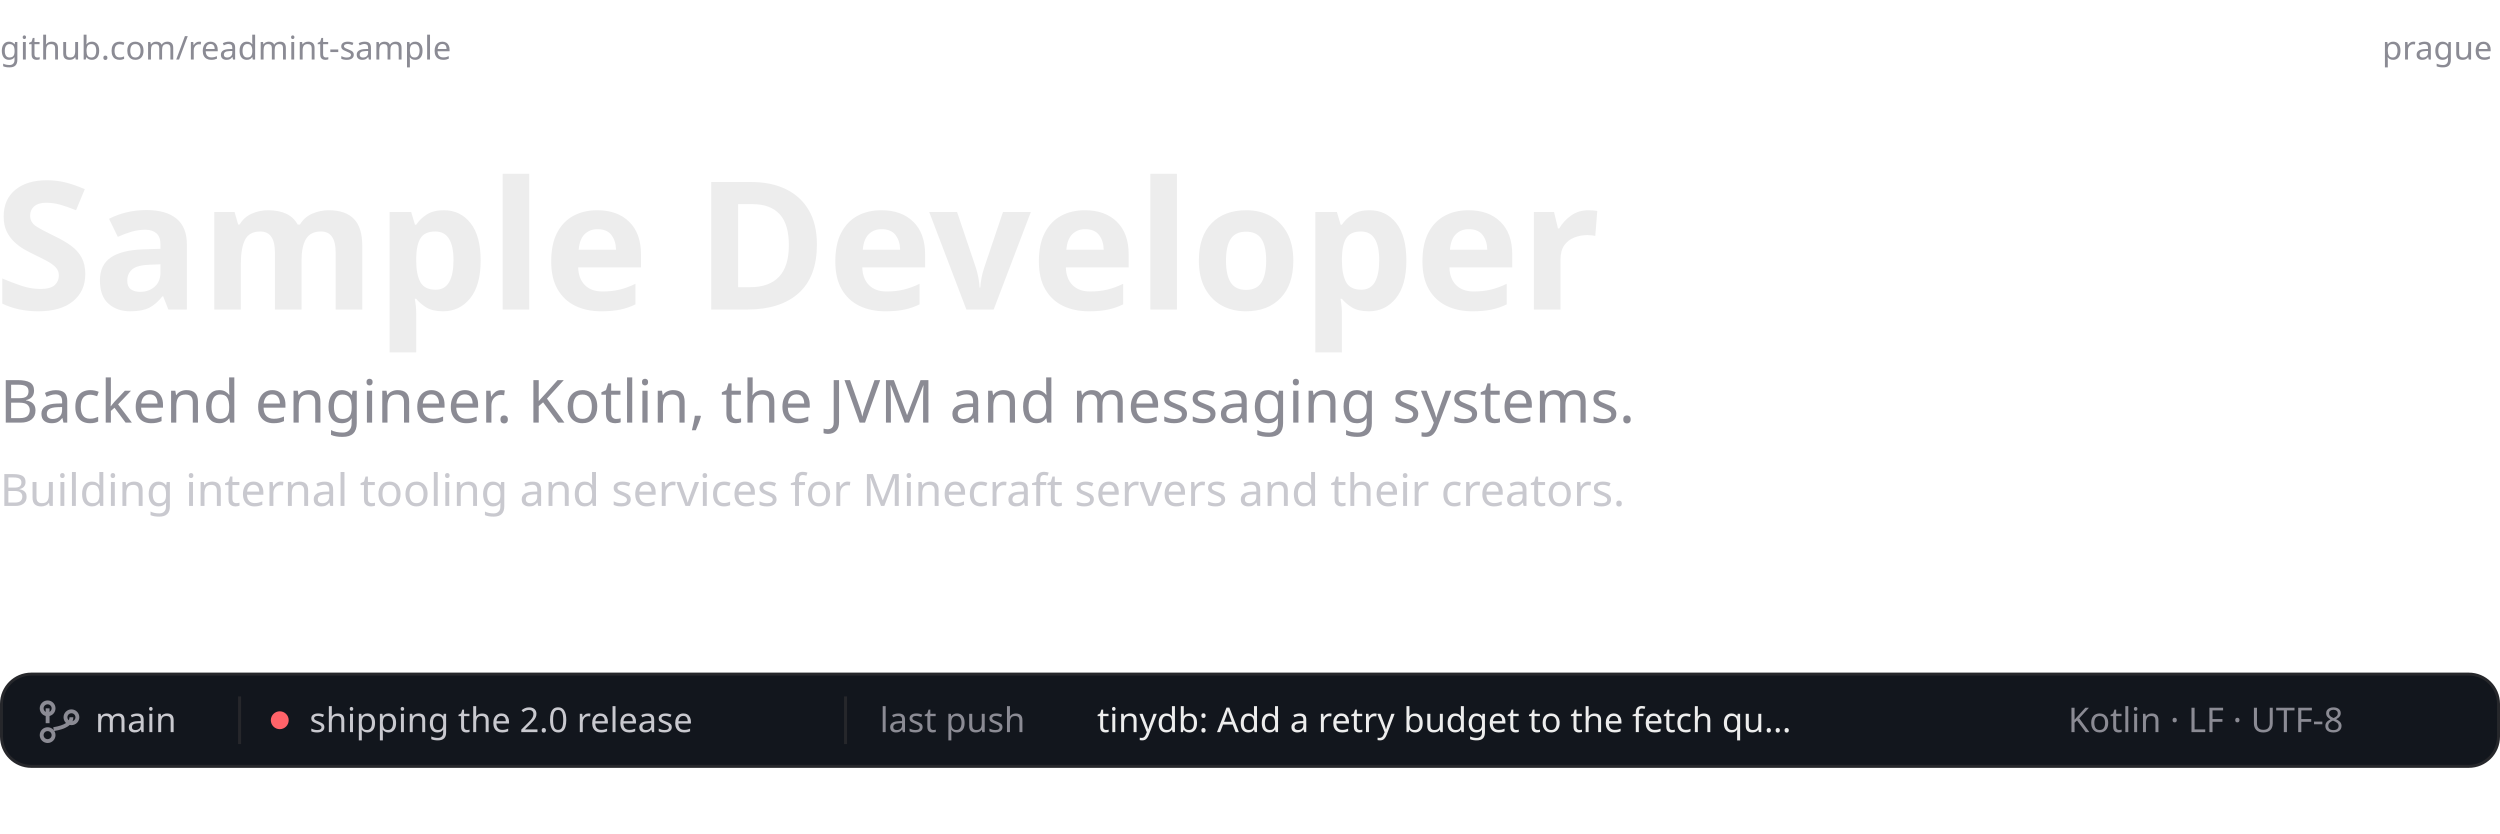
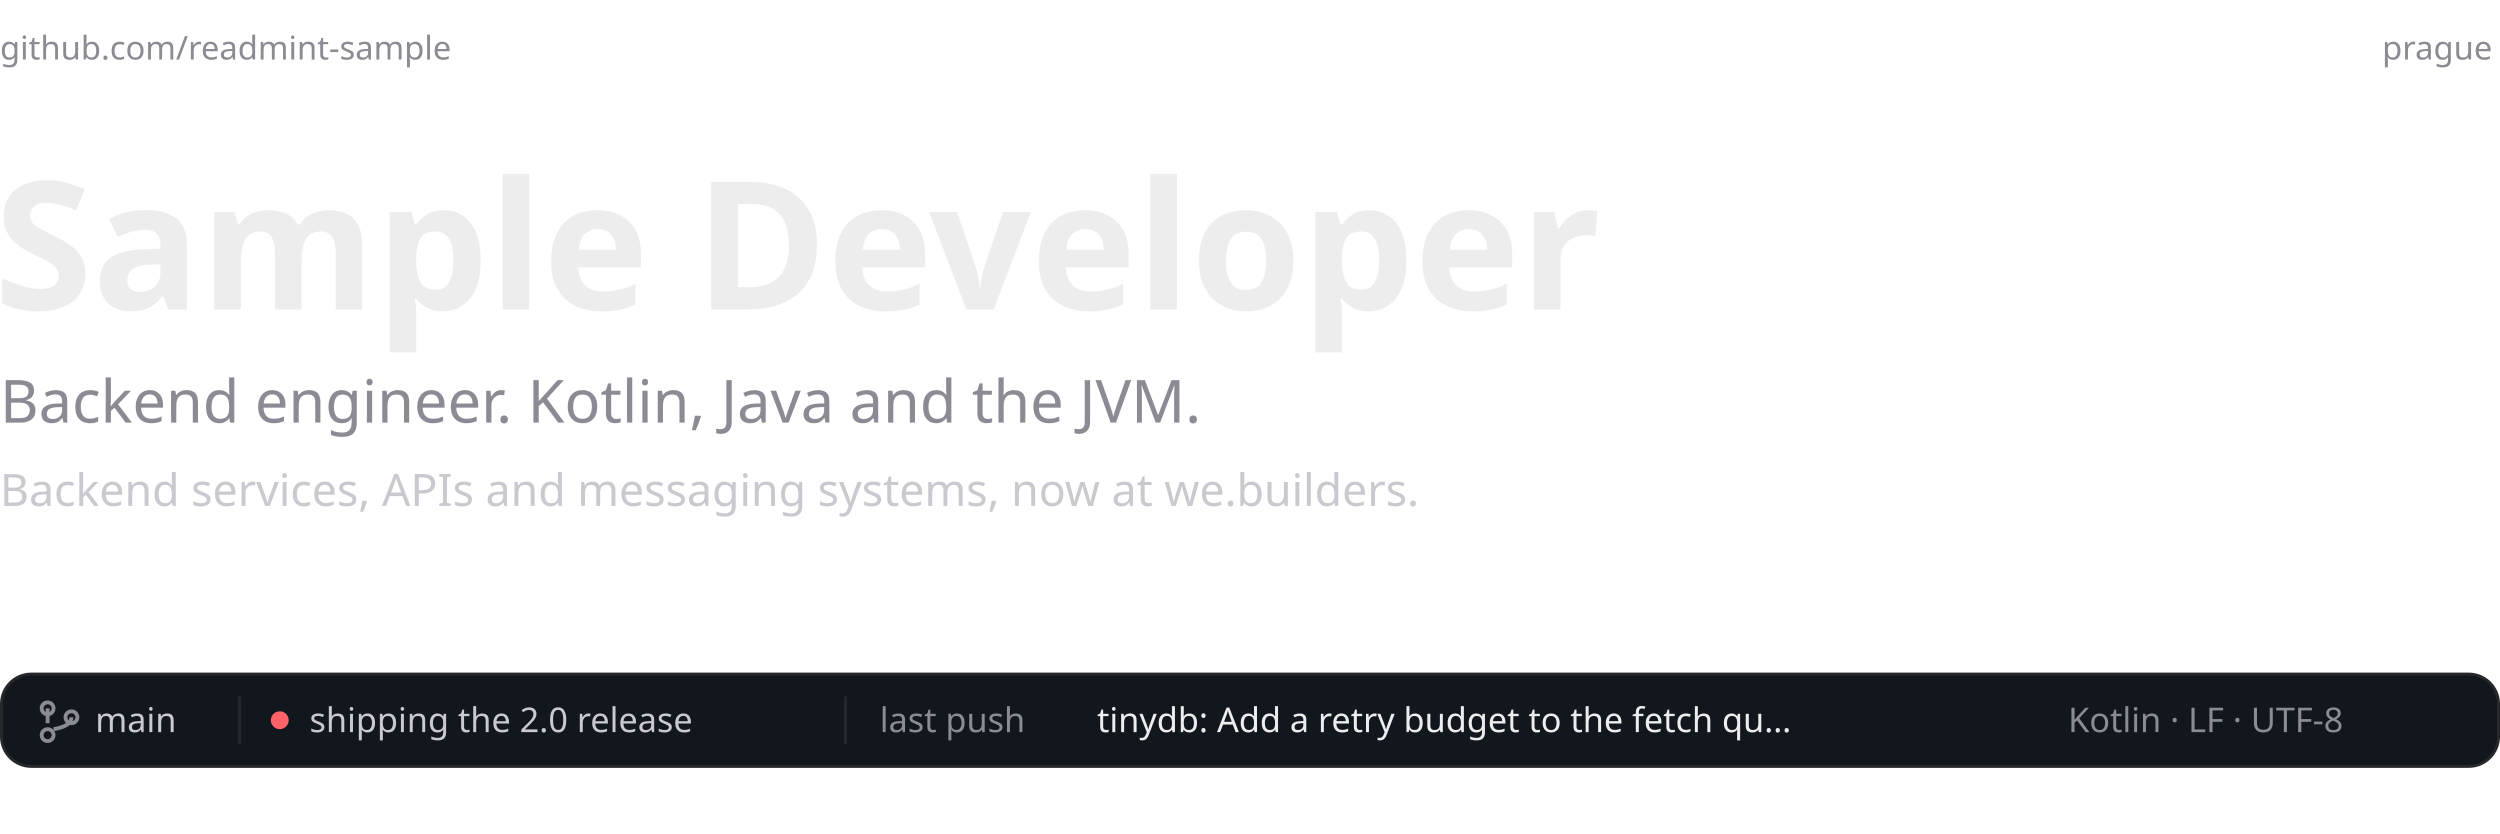
<svg xmlns="http://www.w3.org/2000/svg" width="840" height="280" viewBox="0 0 840 280" role="img">
  <defs>
-     <style>@font-face{font-family:"Geist Mono";src:url(data:font/woff;sha256=256a6d40f751c1e8be4cc71a8a852e92831cea225a56353f99bccb92a3d000cc);font-weight:400;font-style:normal}@font-face{font-family:"Geist";src:url(data:font/woff;sha256=76f0a23ba5fd5ee399a39dca06c208c2f81f7c4bebc1478fa97136f997605855);font-weight:600;font-style:normal}@font-face{font-family:"Geist";src:url(data:font/woff;sha256=5a090e232d8d651e76f94bedd18665bdc041356cc1381030ea13feecc79f3011);font-weight:400;font-style:normal}</style>
+     <style>@font-face{font-family:"Geist Mono";src:url(data:font/woff;sha256=256a6d40f751c1e8be4cc71a8a852e92831cea225a56353f99bccb92a3d000cc);font-weight:400;font-style:normal}@font-face{font-family:"Geist";src:url(data:font/woff;sha256=76f0a23ba5fd5ee399a39dca06c208c2f81f7c4bebc1478fa97136f997605855);font-weight:600;font-style:normal}@font-face{font-family:"Geist";src:url(data:font/woff;sha256=660986c9d92501b26d6ccb0ae14baa15ae6437df824ebb97d232b49d4e2ece09);font-weight:400;font-style:normal}</style>
    <clipPath id="id0">
      <rect width="840" height="30" />
    </clipPath>
    <clipPath id="id1">
      <rect width="840" height="26" />
    </clipPath>
    <clipPath id="id2">
      <rect width="900" height="18.4" />
    </clipPath>
  </defs>
  <g>
    <text xml:space="preserve" text-rendering="geometricPrecision" font-family="'Geist Mono'" font-weight="400" font-size="11" fill="#8b8b94">
      <tspan x="0 6.6 13.2 19.8 26.4 33 39.6 46.2 52.8 59.4 66 72.6 79.2 85.8 92.4 99 105.6 112.2 118.8 125.4 132 138.6 145.2 151.8 158.4 165" y="20">github.com/readmint-sample</tspan>
    </text>
    <text xml:space="preserve" text-rendering="geometricPrecision" font-family="'Geist Mono'" font-weight="400" font-size="11" fill="#8b8b94">
      <tspan x="800.4 807 813.6 820.2 826.8 833.4" y="20">prague</tspan>
    </text>
    <text xml:space="preserve" text-rendering="geometricPrecision" font-family="'Geist'" font-weight="600" font-size="60" fill="#ededed">
      <tspan x="-2 36.28 68.86 119.32 154.18 169.42 202.78 214.84 255.76 287.44 318.7 351.76 367 400.48 435.04 467.8" y="104">Sample Developer</tspan>
    </text>
    <g transform="translate(0 120)" clip-path="url(#id0)">
      <g transform="translate(0 -120)">
        <text xml:space="preserve" text-rendering="geometricPrecision" font-family="'Geist'" font-weight="400" font-size="20" fill="#8b8b94">
-           <tspan x="0 13.24 23.94 34.46 45.06 55.88 67.06 78.76 83.56 94.38 105.56 116.94 121.74 132.92 143.74 154.56 160.74 164.56 169.36 181.04 191.7 199.34 204.32 209.12 220.54 224.36 229.16 236.48 247.66 258.68 263.48 275.22 287.92 305.26 310.06 320.8 331.98 343.68 348.48 365.58 376.4 386.4 396.68 407.38 418.76 423.56 434.74 446.42 451.22 460.92 470.94 480.54 487.86 498.68 515.78 525.98" y="142">Backend engineer. Kotlin, the JVM and messaging systems.</tspan>
+           <tspan x="0 13.24 23.94 34.46 45.06 55.88 67.06 78.76 83.56 94.38 105.56 116.94 121.74 132.92 143.74 154.56 160.74 164.56 169.36 181.04 191.7 199.34 204.32 209.12 220.54 224.36 229.16 240.9 251.24 261.32 272.14 276.94 287.68 298.86 310.56 315.36 322.68 333.86 344.88 349.68 361.42 374.12 391.46" y="142">Backend engineer. Kotlin, Java and the JVM.</tspan>
        </text>
      </g>
    </g>
    <g transform="translate(0 152)" clip-path="url(#id1)">
      <g transform="translate(0 -152)">
        <text xml:space="preserve" text-rendering="geometricPrecision" font-family="'Geist'" font-weight="400" font-size="15" fill="#c9c9cf">
-           <tspan x="0 10.02 18.42 21.93 25.845 34.47 38.22 46.755 55.665 59.415 63.165 71.28 76.92 85.185 90.27 98.835 106.95 110.955 114.705 120.345 128.79 137.31 141.195 144.945 153.48 162.39 166.14 174.345 182.88 191.805 195.555 203.205 211.47 216.78 224.67 228.18 236.22 244.485 252.285 256.035 261.3 269.745 275.43 279.18 292.035 295.785 304.32 312.585 320.625 325.71 333.765 339.09 344.97 348.72 356.37 364.635 369.945 377.595 385.86 390.945 398.745 402.495 410.7 419.235 428.16 431.91 437.55 446.085 454.35 458.1 463.785 467.535 475.575 480.66 489.135 496.65 502.29 510.735 515.82 523.62" y="170">Building internal tooling and services for Minecraft servers and their creators.</tspan>
+           <tspan x="0 10.08 18.255 26.295 34.395 42.66 51.195 60.12 63.87 71.52 79.785 85.095 92.985 96.495 104.535 112.8 120.6 123.615 127.365 137.085 146.535 150.435 158.235 161.985 170.19 178.725 187.65 191.4 204.375 212.64 220.29 228.15 236.325 245.01 248.76 257.295 266.205 269.955 277.38 285.045 292.395 298.035 306.3 319.275 327.075 330.09 333.84 342.375 350.595 362.88 366.63 374.145 380.025 383.775 395.67 404.085 407.1 415.875 424.275 427.785 431.7 440.475 448.74 453.825 461.625" y="170">Backend services, APIs and messaging systems, now at we.builders.</tspan>
        </text>
      </g>
    </g>
    <rect x="0.5" y="226.5" width="839" height="31" rx="10" fill="#12161d" stroke="#26272b" stroke-width="1" />
    <ellipse cx="16" cy="238" rx="2" ry="2" fill="none" stroke="#8b8b94" stroke-width="1.3" />
    <ellipse cx="16" cy="247" rx="2" ry="2" fill="none" stroke="#8b8b94" stroke-width="1.3" />
    <ellipse cx="24" cy="241" rx="2" ry="2" fill="none" stroke="#8b8b94" stroke-width="1.3" />
    <path d="M16 238 v5 M24 241 q0 3 -6 4" fill="none" stroke="#8b8b94" stroke-width="1.3" />
    <text xml:space="preserve" text-rendering="geometricPrecision" font-family="'Geist Mono'" font-weight="400" font-size="11.5" fill="#c9c9cf">
      <tspan x="32 38.9 45.8 52.7" y="246.001">main</tspan>
    </text>
    <rect x="80" y="234" width="1" height="16" fill="#26272b" />
    <g>
      <g>
        <ellipse cx="94" cy="242" rx="3" ry="3" fill="#ff6369" />
        <g transform="translate(94 242)">
          <g transform="scale(1)">
            <ellipse cx="0" cy="0" rx="3" ry="3" fill="none" stroke="#ff6369" stroke-width="0.6" opacity="0" />
          </g>
        </g>
        <text xml:space="preserve" text-rendering="geometricPrecision" font-family="'Geist Mono'" font-weight="400" font-size="11.5" fill="#c9c9cf">
          <tspan x="104 110.9 117.8 124.7 131.6 138.5 145.4 152.3 159.2 166.1 173 179.9 186.8 193.7 200.6 207.5 214.4 221.3 228.2 235.1 242 248.9 255.8 262.7" y="246.001">shipping the 2.0 release</tspan>
        </text>
      </g>
      <g transform="translate(283.6 0)">
        <g>
          <g>
            <rect x="0" y="234" width="1" height="16" fill="#26272b" />
            <text xml:space="preserve" text-rendering="geometricPrecision" font-family="'Geist Mono'" font-weight="400" font-size="11.5" fill="#8b8b94">
              <tspan x="12 18.9 25.8 32.7 39.6 46.5 53.4 60.3 67.2" y="246.001">last push</tspan>
            </text>
            <g transform="translate(85 0)">
              <g>
                <g transform="translate(0 0)">
                  <g transform="translate(0 232.718)" clip-path="url(#id2)">
                    <g transform="translate(0 0)">
                      <g>
                        <text xml:space="preserve" text-rendering="geometricPrecision" font-family="'Geist Mono'" font-weight="400" font-size="11.5" fill="#ededed">
                          <tspan x="0 6.9 13.8 20.7 27.6 34.5 41.4 48.3 55.2 62.1 69 75.9 82.8 89.7 96.6 103.5 110.4 117.3 124.2 131.1 138 144.9 151.8 158.7 165.6 172.5 179.4 186.3 193.2 200.1 207 213.9 220.8 227.7 234.6 241.5 248.4 255.3 262.2 269.1 276 282.9 289.8" y="13.282">tinydb: Add a retry budget to the fetch qu…</tspan>
                        </text>
                      </g>
                    </g>
                  </g>
                </g>
                <g>
                  <text xml:space="preserve" text-rendering="geometricPrecision" font-family="'Geist Mono'" font-weight="400" font-size="11.5" fill="#ededed" opacity="0">
                    <tspan x="0 6.9 13.8 20.7 27.6 34.5 41.4 48.3 55.2 62.1 69 75.9 82.8 89.7 96.6 103.5 110.4 117.3 124.2 131.1 138 144.9 151.8 158.7 165.6 172.5 179.4 186.3 193.2 200.1 207 213.9 220.8 227.7 234.6 241.5 248.4 255.3 262.2 269.1 276 282.9 289.8" y="246.001">tinydb: Add a retry budget to the fetch qu…</tspan>
                  </text>
                  <g transform="translate(296.7 0)">
                    <g transform="translate(0 0)">
                      <g>
                        <rect x="2" y="236.57" width="1.6" height="11.73" fill="#ff6369" opacity="0" />
                      </g>
                    </g>
                  </g>
                </g>
              </g>
            </g>
          </g>
        </g>
      </g>
    </g>
    <text xml:space="preserve" text-rendering="geometricPrecision" font-family="'Geist Mono'" font-weight="400" font-size="11.5" fill="#8b8b94">
      <tspan x="694.9 701.8 708.7 715.6 722.5 729.4 736.3 743.2 750.1 757 763.9 770.8 777.7 784.6 791.5 798.4 805.3 812.2 819.1" y="246.001">Kotlin · LF · UTF-8</tspan>
    </text>
  </g>
</svg>
